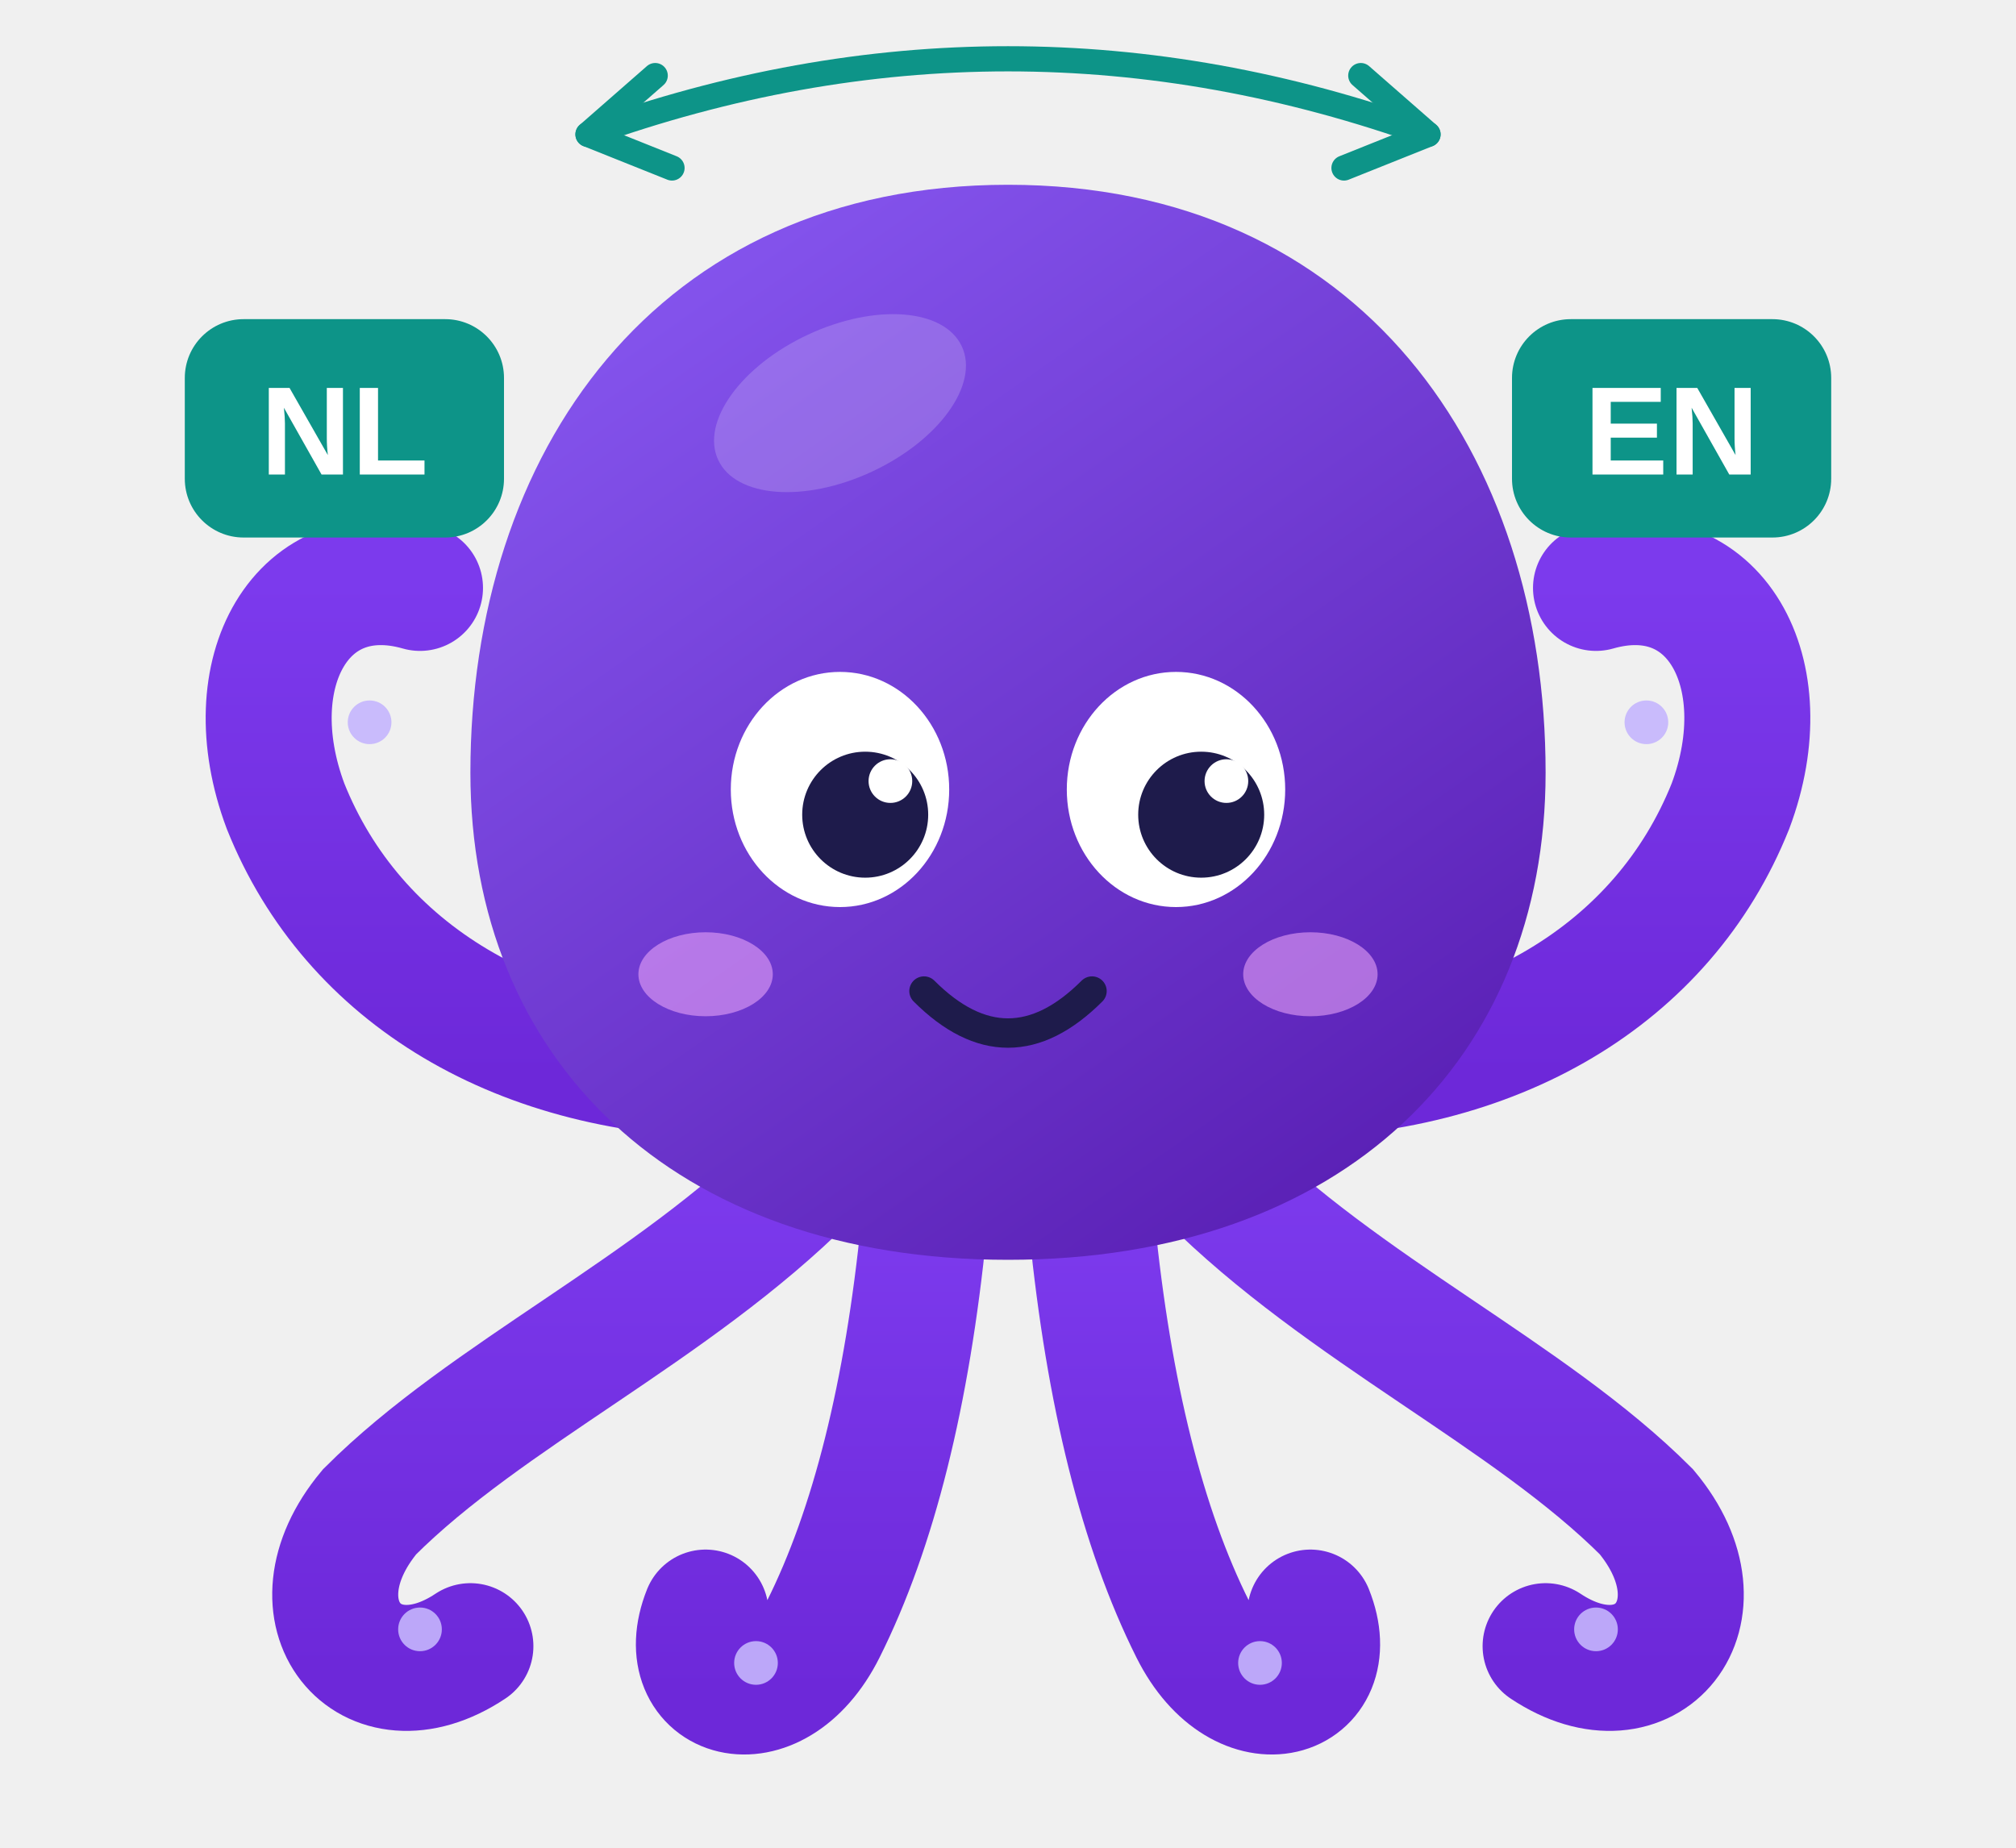
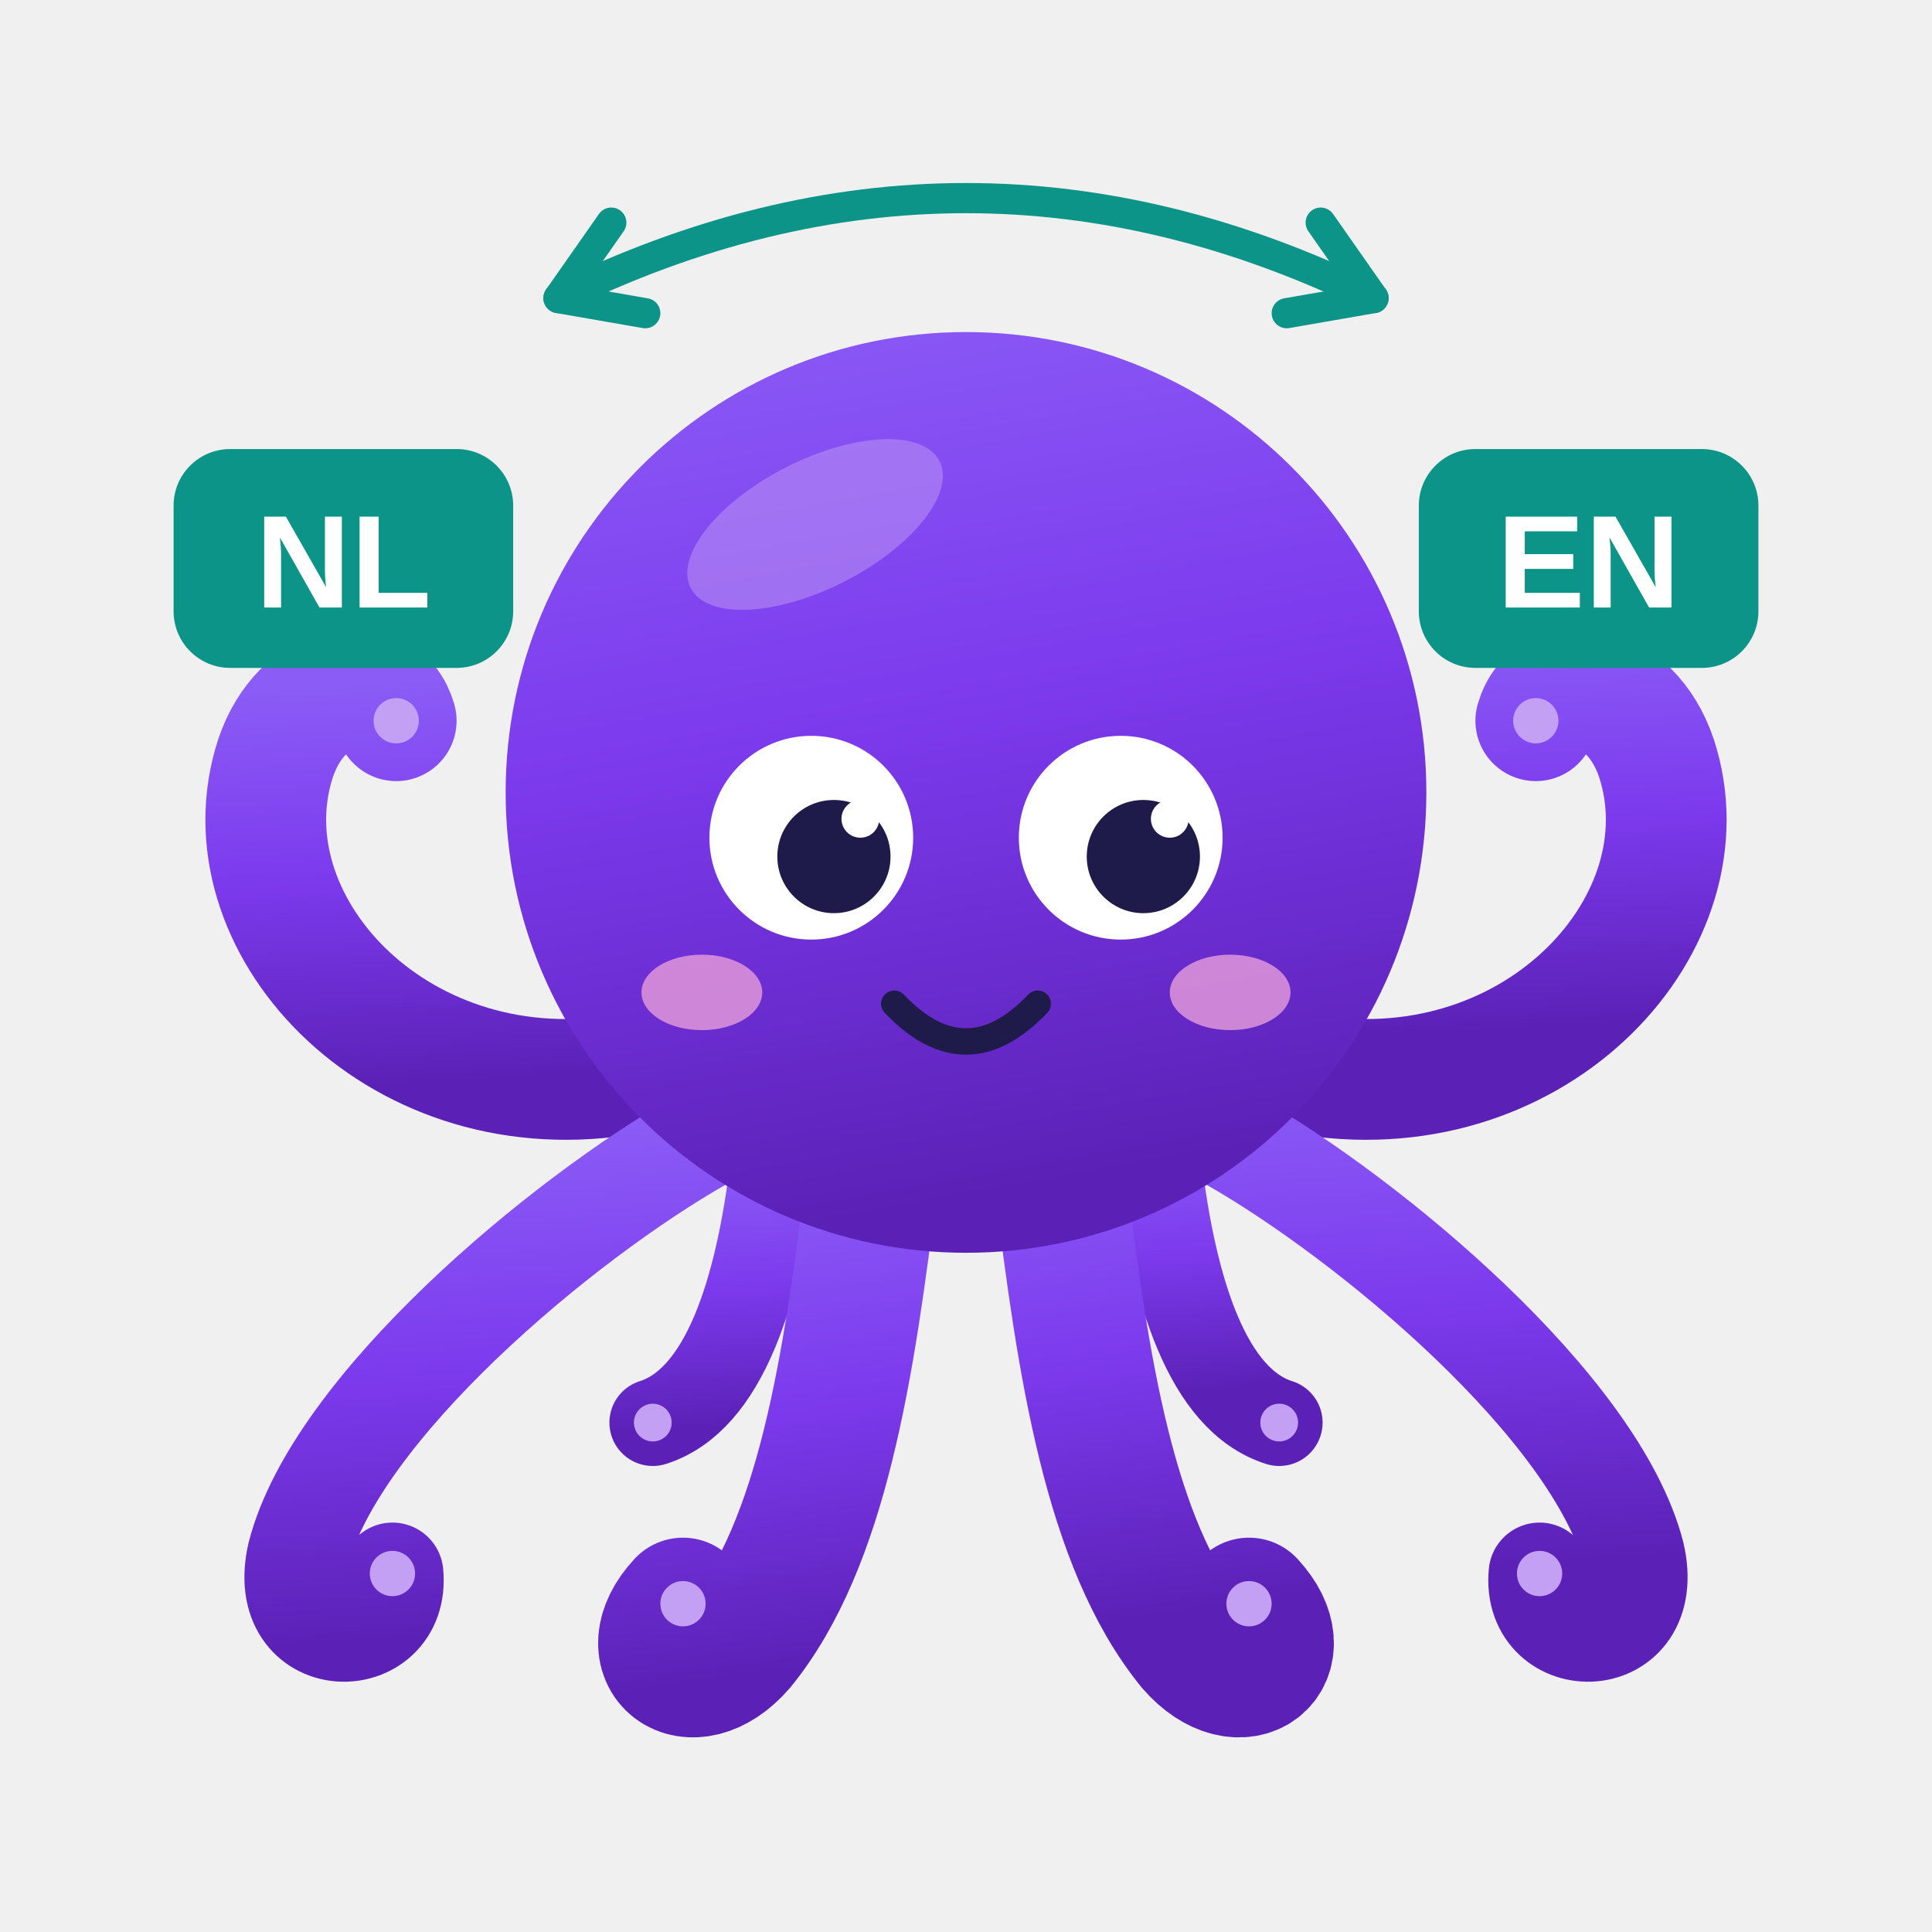
- <svg xmlns="http://www.w3.org/2000/svg" viewBox="0 0 240 220">
+ <svg xmlns="http://www.w3.org/2000/svg" viewBox="0 0 512 512" role="img" aria-label="EverTM purple octopus holding NL and EN tags under a two-way arrow">
  <defs>
-     <linearGradient id="body" x1="0%" y1="0%" x2="70%" y2="100%">
-       <stop offset="0%" stop-color="#8B5CF6" />
-       <stop offset="100%" stop-color="#5B21B6" />
-     </linearGradient>
-     <linearGradient id="arm" x1="0%" y1="0%" x2="0%" y2="100%">
-       <stop offset="0%" stop-color="#7C3AED" />
-       <stop offset="100%" stop-color="#6D28D9" />
+     <linearGradient id="body" x2=".18" y2="1">
+       <stop stop-color="#8B5CF6" />
+       <stop offset=".48" stop-color="#7C3AED" />
+       <stop offset="1" stop-color="#5B21B6" />
    </linearGradient>
  </defs>
-   <g fill="none" stroke="url(#arm)" stroke-width="15" stroke-linecap="round">
-     <g id="arms">
-       <path d="M88 128 C62 128 42 116 34 96 C28 80 36 66 50 70" />
-       <path d="M96 140 C80 156 58 166 44 180 C34 192 44 204 56 196" />
-       <path d="M110 146 C108 166 104 182 98 194 C92 206 80 202 84 192" />
-     </g>
-     <use href="#arms" transform="translate(240 0) scale(-1 1)" />
+   <g fill="none" stroke="url(#body)" stroke-linecap="round">
+     <path stroke-width="32" d="M164 285 C104 294 59 244 73 201 C80 180 101 177 105 191 M348 285 C408 294 453 244 439 201 C432 180 411 177 407 191" />
+     <path stroke-width="27" d="M186 302 C149 323 89 373 79 412 C73 438 106 438 104 417 M326 302 C363 323 423 373 433 412 C439 438 406 438 408 417" />
+     <path stroke-width="23" d="M205 309 C201 342 192 371 173 377 M307 309 C311 342 320 371 339 377" />
+     <path stroke-width="35" d="M231 313 C225 362 218 409 196 436 C183 451 168 439 181 425 M281 313 C287 362 294 409 316 436 C329 451 344 439 331 425" />
  </g>
-   <g fill="#C4B5FD" opacity="0.9">
-     <circle cx="44" cy="86" r="2.6" />
-     <circle cx="50" cy="194" r="2.6" />
-     <circle cx="90" cy="198" r="2.6" />
-     <circle cx="196" cy="86" r="2.6" />
-     <circle cx="190" cy="194" r="2.6" />
-     <circle cx="150" cy="198" r="2.6" />
+   <g fill="#C4A0F5">
+     <circle cx="105" cy="191" r="6" />
+     <circle cx="407" cy="191" r="6" />
+     <circle cx="104" cy="417" r="6" />
+     <circle cx="408" cy="417" r="6" />
+     <circle cx="173" cy="377" r="5" />
+     <circle cx="339" cy="377" r="5" />
+     <circle cx="181" cy="425" r="6" />
+     <circle cx="331" cy="425" r="6" />
  </g>
-   <path d="M120 22 C162 22 184 54 184 92 C184 126 160 150 120 150 C80 150 56 126 56 92 C56 54 78 22 120 22 Z" fill="url(#body)" />
-   <ellipse cx="100" cy="48" rx="16" ry="9" fill="#ffffff" opacity="0.18" transform="rotate(-25 100 48)" />
-   <g>
-     <ellipse cx="100" cy="94" rx="13" ry="14" fill="#ffffff" />
-     <ellipse cx="140" cy="94" rx="13" ry="14" fill="#ffffff" />
-     <circle cx="103" cy="97" r="7.5" fill="#1E1B4B" />
-     <circle cx="143" cy="97" r="7.5" fill="#1E1B4B" />
-     <circle cx="106" cy="93" r="2.6" fill="#ffffff" />
-     <circle cx="146" cy="93" r="2.6" fill="#ffffff" />
-     <ellipse cx="84" cy="116" rx="8" ry="5" fill="#F0ABFC" opacity="0.55" />
-     <ellipse cx="156" cy="116" rx="8" ry="5" fill="#F0ABFC" opacity="0.55" />
-     <path d="M110 118 Q120 128 130 118" fill="none" stroke="#1E1B4B" stroke-width="3.5" stroke-linecap="round" />
+   <circle cx="256" cy="210" r="122" fill="url(#body)" />
+   <ellipse cx="216" cy="139" rx="37" ry="17" transform="rotate(-27 216 139)" fill="#C4A0F5" opacity=".47" />
+   <g fill="#FFFFFF">
+     <circle cx="215" cy="222" r="27" />
+     <circle cx="297" cy="222" r="27" />
  </g>
-   <g font-family="Segoe UI, Arial, sans-serif" font-weight="700" font-size="15" text-anchor="middle">
-     <rect x="22" y="38" width="38" height="26" rx="7" fill="#0D9488" />
-     <text x="41" y="56.5" fill="#ffffff">NL</text>
-     <rect x="180" y="38" width="38" height="26" rx="7" fill="#0D9488" />
-     <text x="199" y="56.5" fill="#ffffff">EN</text>
+   <g fill="#1E1B4B">
+     <circle cx="221" cy="227" r="15" />
+     <circle cx="303" cy="227" r="15" />
  </g>
-   <g fill="none" stroke="#0D9488" stroke-width="3" stroke-linecap="round" stroke-linejoin="round">
-     <path d="M70 16 Q120 -2 170 16" />
-     <path d="M162 9 L170 16 L160 20" />
-     <path d="M78 9 L70 16 L80 20" />
+   <g fill="#FFFFFF">
+     <circle cx="228" cy="217" r="5" />
+     <circle cx="310" cy="217" r="5" />
+   </g>
+   <g fill="#E49ADB" opacity=".82">
+     <ellipse cx="186" cy="263" rx="16" ry="10" />
+     <ellipse cx="326" cy="263" rx="16" ry="10" />
+   </g>
+   <path d="M237 266 Q256 286 275 266" fill="none" stroke="#1E1B4B" stroke-width="7" stroke-linecap="round" />
+   <g fill="#0D9488">
+     <rect x="46" y="119" width="90" height="58" rx="15" />
+     <rect x="376" y="119" width="90" height="58" rx="15" />
+   </g>
+   <g fill="#FFFFFF" font-family="Arial, Helvetica, sans-serif" font-size="35" font-weight="bold" text-anchor="middle">
+     <text x="91" y="161">NL</text>
+     <text x="421" y="161">EN</text>
+   </g>
+   <g fill="none" stroke="#0D9488" stroke-width="8" stroke-linecap="round" stroke-linejoin="round">
+     <path d="M148 79 Q256 26 364 79" />
+     <path d="M162 59 L148 79 L171 83 M350 59 L364 79 L341 83" />
  </g>
</svg>
